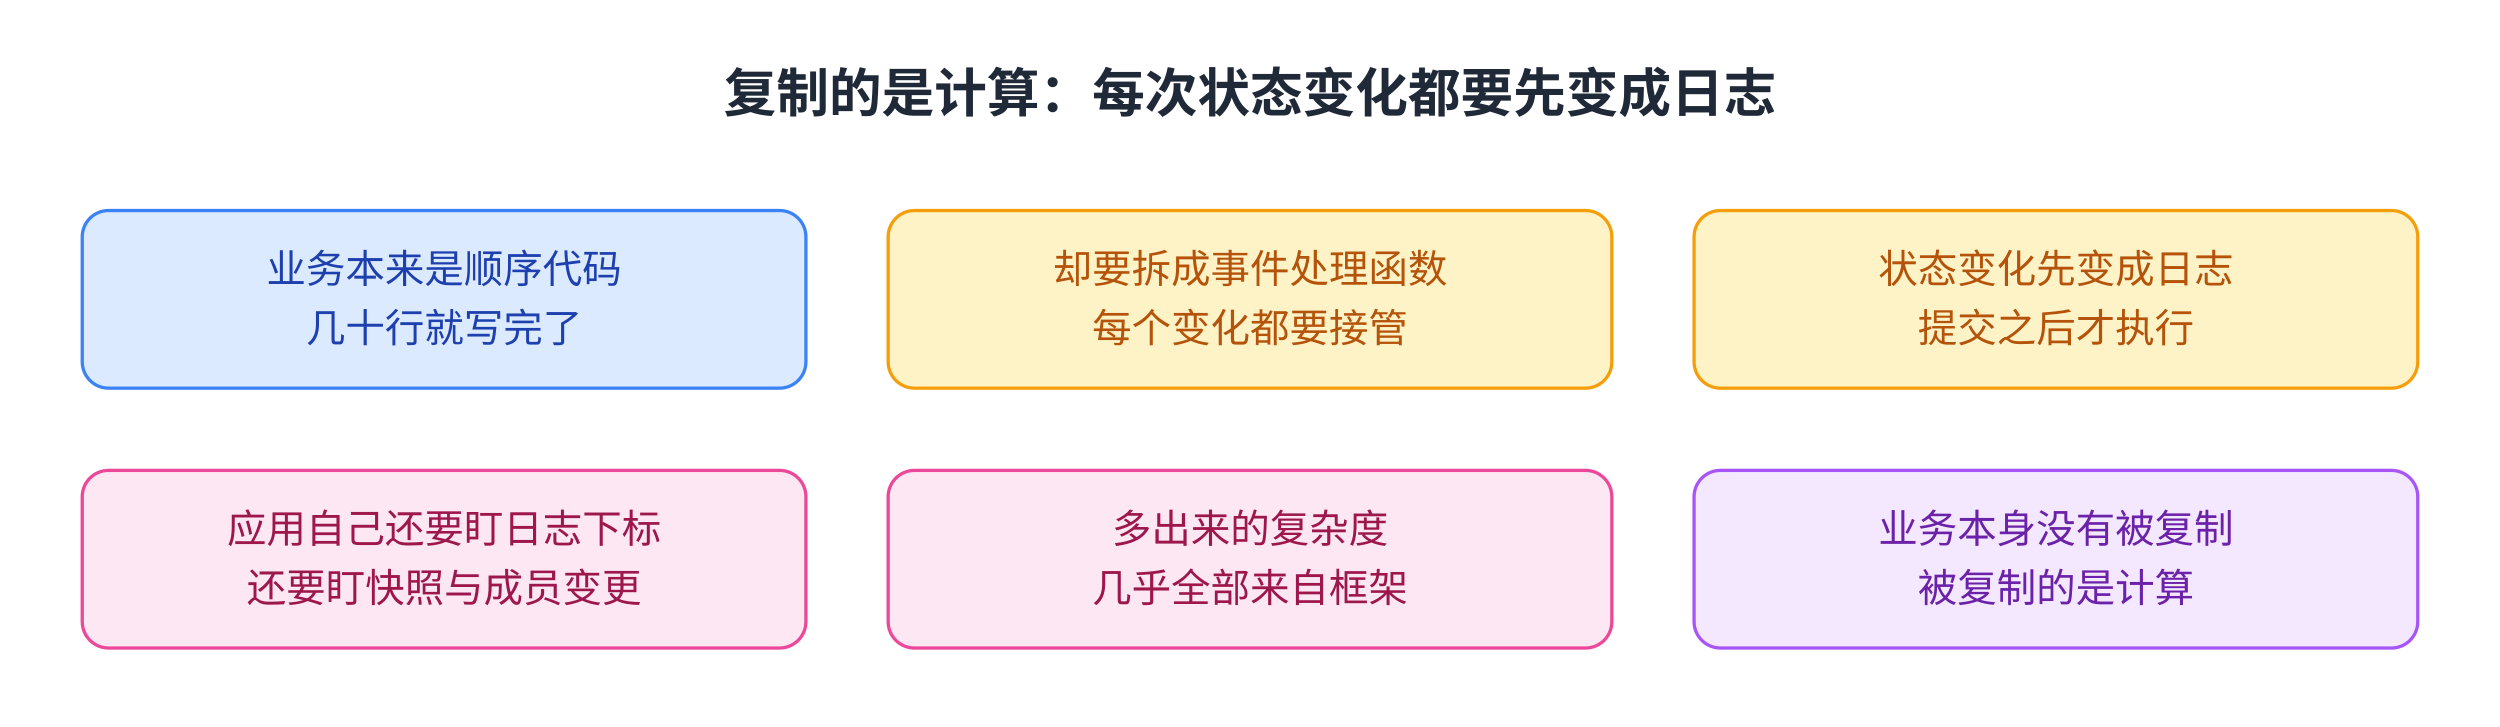
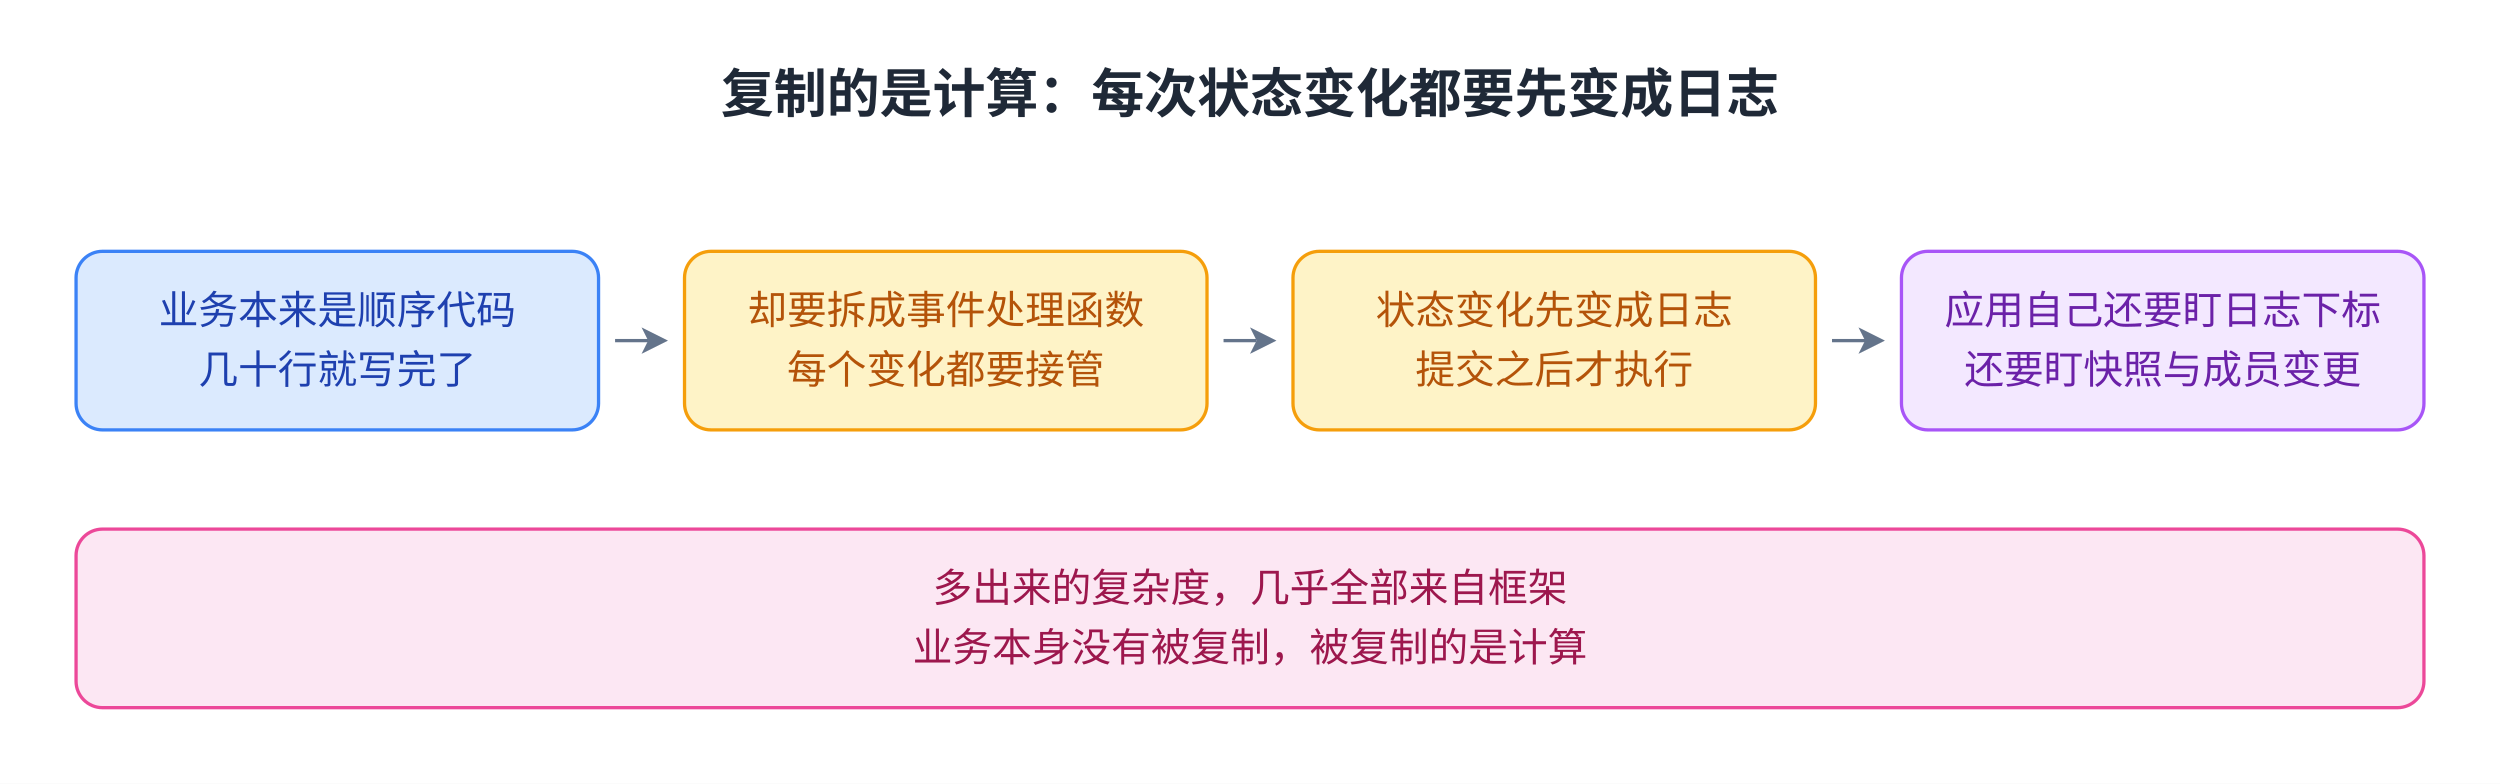
- <svg xmlns="http://www.w3.org/2000/svg" viewBox="0 0 760 221" width="760" height="221" role="img" aria-labelledby="fig-zookeeper-4-title fig-zookeeper-4-desc">
+ <svg xmlns="http://www.w3.org/2000/svg" viewBox="2 0 756 237" width="756" height="237" role="img" aria-labelledby="fig-zookeeper-4-title fig-zookeeper-4-desc">
  <defs>
    <style>
      text { font-family: 'PingFang SC', 'Microsoft YaHei', 'Noto Sans CJK SC', system-ui, sans-serif; }
    </style>
    <marker id="arrow" markerWidth="8" markerHeight="8" refX="2" refY="4" orient="auto" markerUnits="userSpaceOnUse">
      <path d="M0,0 L8,4 L0,8 L2,4 z" fill="#64748b" />
    </marker>
  </defs>
-   <rect x="0" y="0" width="760" height="221" fill="#ffffff" />
+   <rect x="2" y="0" width="756" height="237" fill="#ffffff" />
  <text x="380" y="34" font-size="16" font-weight="600" fill="#1f2937" text-anchor="middle">复制的是计算：每次状态变化都要先变成日志</text>
-   <rect x="25" y="64" width="220" height="54" rx="8" fill="#dbeafe" stroke="#3b82f6" />
-   <text x="135" y="86" font-size="12" fill="#1e40af" text-anchor="middle">业务本来是顺序代码</text>
-   <text x="135" y="104" font-size="12" fill="#1e40af" text-anchor="middle">几十行就写完了</text>
-   <rect x="270" y="64" width="220" height="54" rx="8" fill="#fef3c7" stroke="#f59e0b" />
-   <text x="380" y="86" font-size="12" fill="#b45309" text-anchor="middle">却要拆成事件处理函数</text>
-   <text x="380" y="104" font-size="12" fill="#b45309" text-anchor="middle">每个变化都要接管</text>
-   <rect x="515" y="64" width="220" height="54" rx="8" fill="#fef3c7" stroke="#f59e0b" />
-   <text x="625" y="86" font-size="12" fill="#b45309" text-anchor="middle">状态变化先变成日志</text>
-   <text x="625" y="104" font-size="12" fill="#b45309" text-anchor="middle">提交之后才执行</text>
-   <rect x="25" y="143" width="220" height="54" rx="8" fill="#fce7f3" stroke="#ec4899" />
-   <text x="135" y="165" font-size="12" fill="#9d174d" text-anchor="middle">应用自己还要盯日志下标</text>
-   <text x="135" y="183" font-size="12" fill="#9d174d" text-anchor="middle">还要盯快照与成员变更</text>
-   <rect x="270" y="143" width="220" height="54" rx="8" fill="#fce7f3" stroke="#ec4899" />
-   <text x="380" y="165" font-size="12" fill="#9d174d" text-anchor="middle">多出来的复杂度</text>
-   <text x="380" y="183" font-size="12" fill="#9d174d" text-anchor="middle">几乎全部来自框架</text>
-   <rect x="515" y="143" width="220" height="54" rx="8" fill="#f3e8ff" stroke="#a855f7" />
-   <text x="625" y="165" font-size="12" fill="#6b21a8" text-anchor="middle">业务本身没有被复制</text>
-   <text x="625" y="183" font-size="12" fill="#6b21a8" text-anchor="middle">被复制的是计算</text>
+   <rect x="25" y="76" width="158" height="54" rx="8" fill="#dbeafe" stroke="#3b82f6" />
+   <text x="104" y="98" font-size="12" fill="#1e40af" text-anchor="middle">业务本来是顺序代码</text>
+   <text x="104" y="116" font-size="12" fill="#1e40af" text-anchor="middle">几十行就写完了</text>
+   <rect x="209" y="76" width="158" height="54" rx="8" fill="#fef3c7" stroke="#f59e0b" />
+   <text x="288" y="98" font-size="12" fill="#b45309" text-anchor="middle">却要拆成事件处理函数</text>
+   <text x="288" y="116" font-size="12" fill="#b45309" text-anchor="middle">每个变化都要接管</text>
+   <rect x="393" y="76" width="158" height="54" rx="8" fill="#fef3c7" stroke="#f59e0b" />
+   <text x="472" y="98" font-size="12" fill="#b45309" text-anchor="middle">状态变化先变成日志</text>
+   <text x="472" y="116" font-size="12" fill="#b45309" text-anchor="middle">提交之后才执行</text>
+   <rect x="577" y="76" width="158" height="54" rx="8" fill="#f3e8ff" stroke="#a855f7" />
+   <text x="656" y="98" font-size="12" fill="#6b21a8" text-anchor="middle">应用自己还要盯日志下标</text>
+   <text x="656" y="116" font-size="12" fill="#6b21a8" text-anchor="middle">还要盯快照与成员变更</text>
+   <path d="M188,103 L198,103" fill="none" stroke="#64748b" marker-end="url(#arrow)" />
+   <path d="M372,103 L382,103" fill="none" stroke="#64748b" marker-end="url(#arrow)" />
+   <path d="M556,103 L566,103" fill="none" stroke="#64748b" marker-end="url(#arrow)" />
+   <rect x="25" y="160" width="710" height="54" rx="8" fill="#fce7f3" stroke="#ec4899" />
+   <text x="380" y="182" font-size="12" fill="#9d174d" text-anchor="middle">多出来的复杂度，几乎全部来自框架</text>
+   <text x="380" y="200" font-size="12" fill="#9d174d" text-anchor="middle">业务本身没有被复制，被复制的是计算</text>
</svg>
